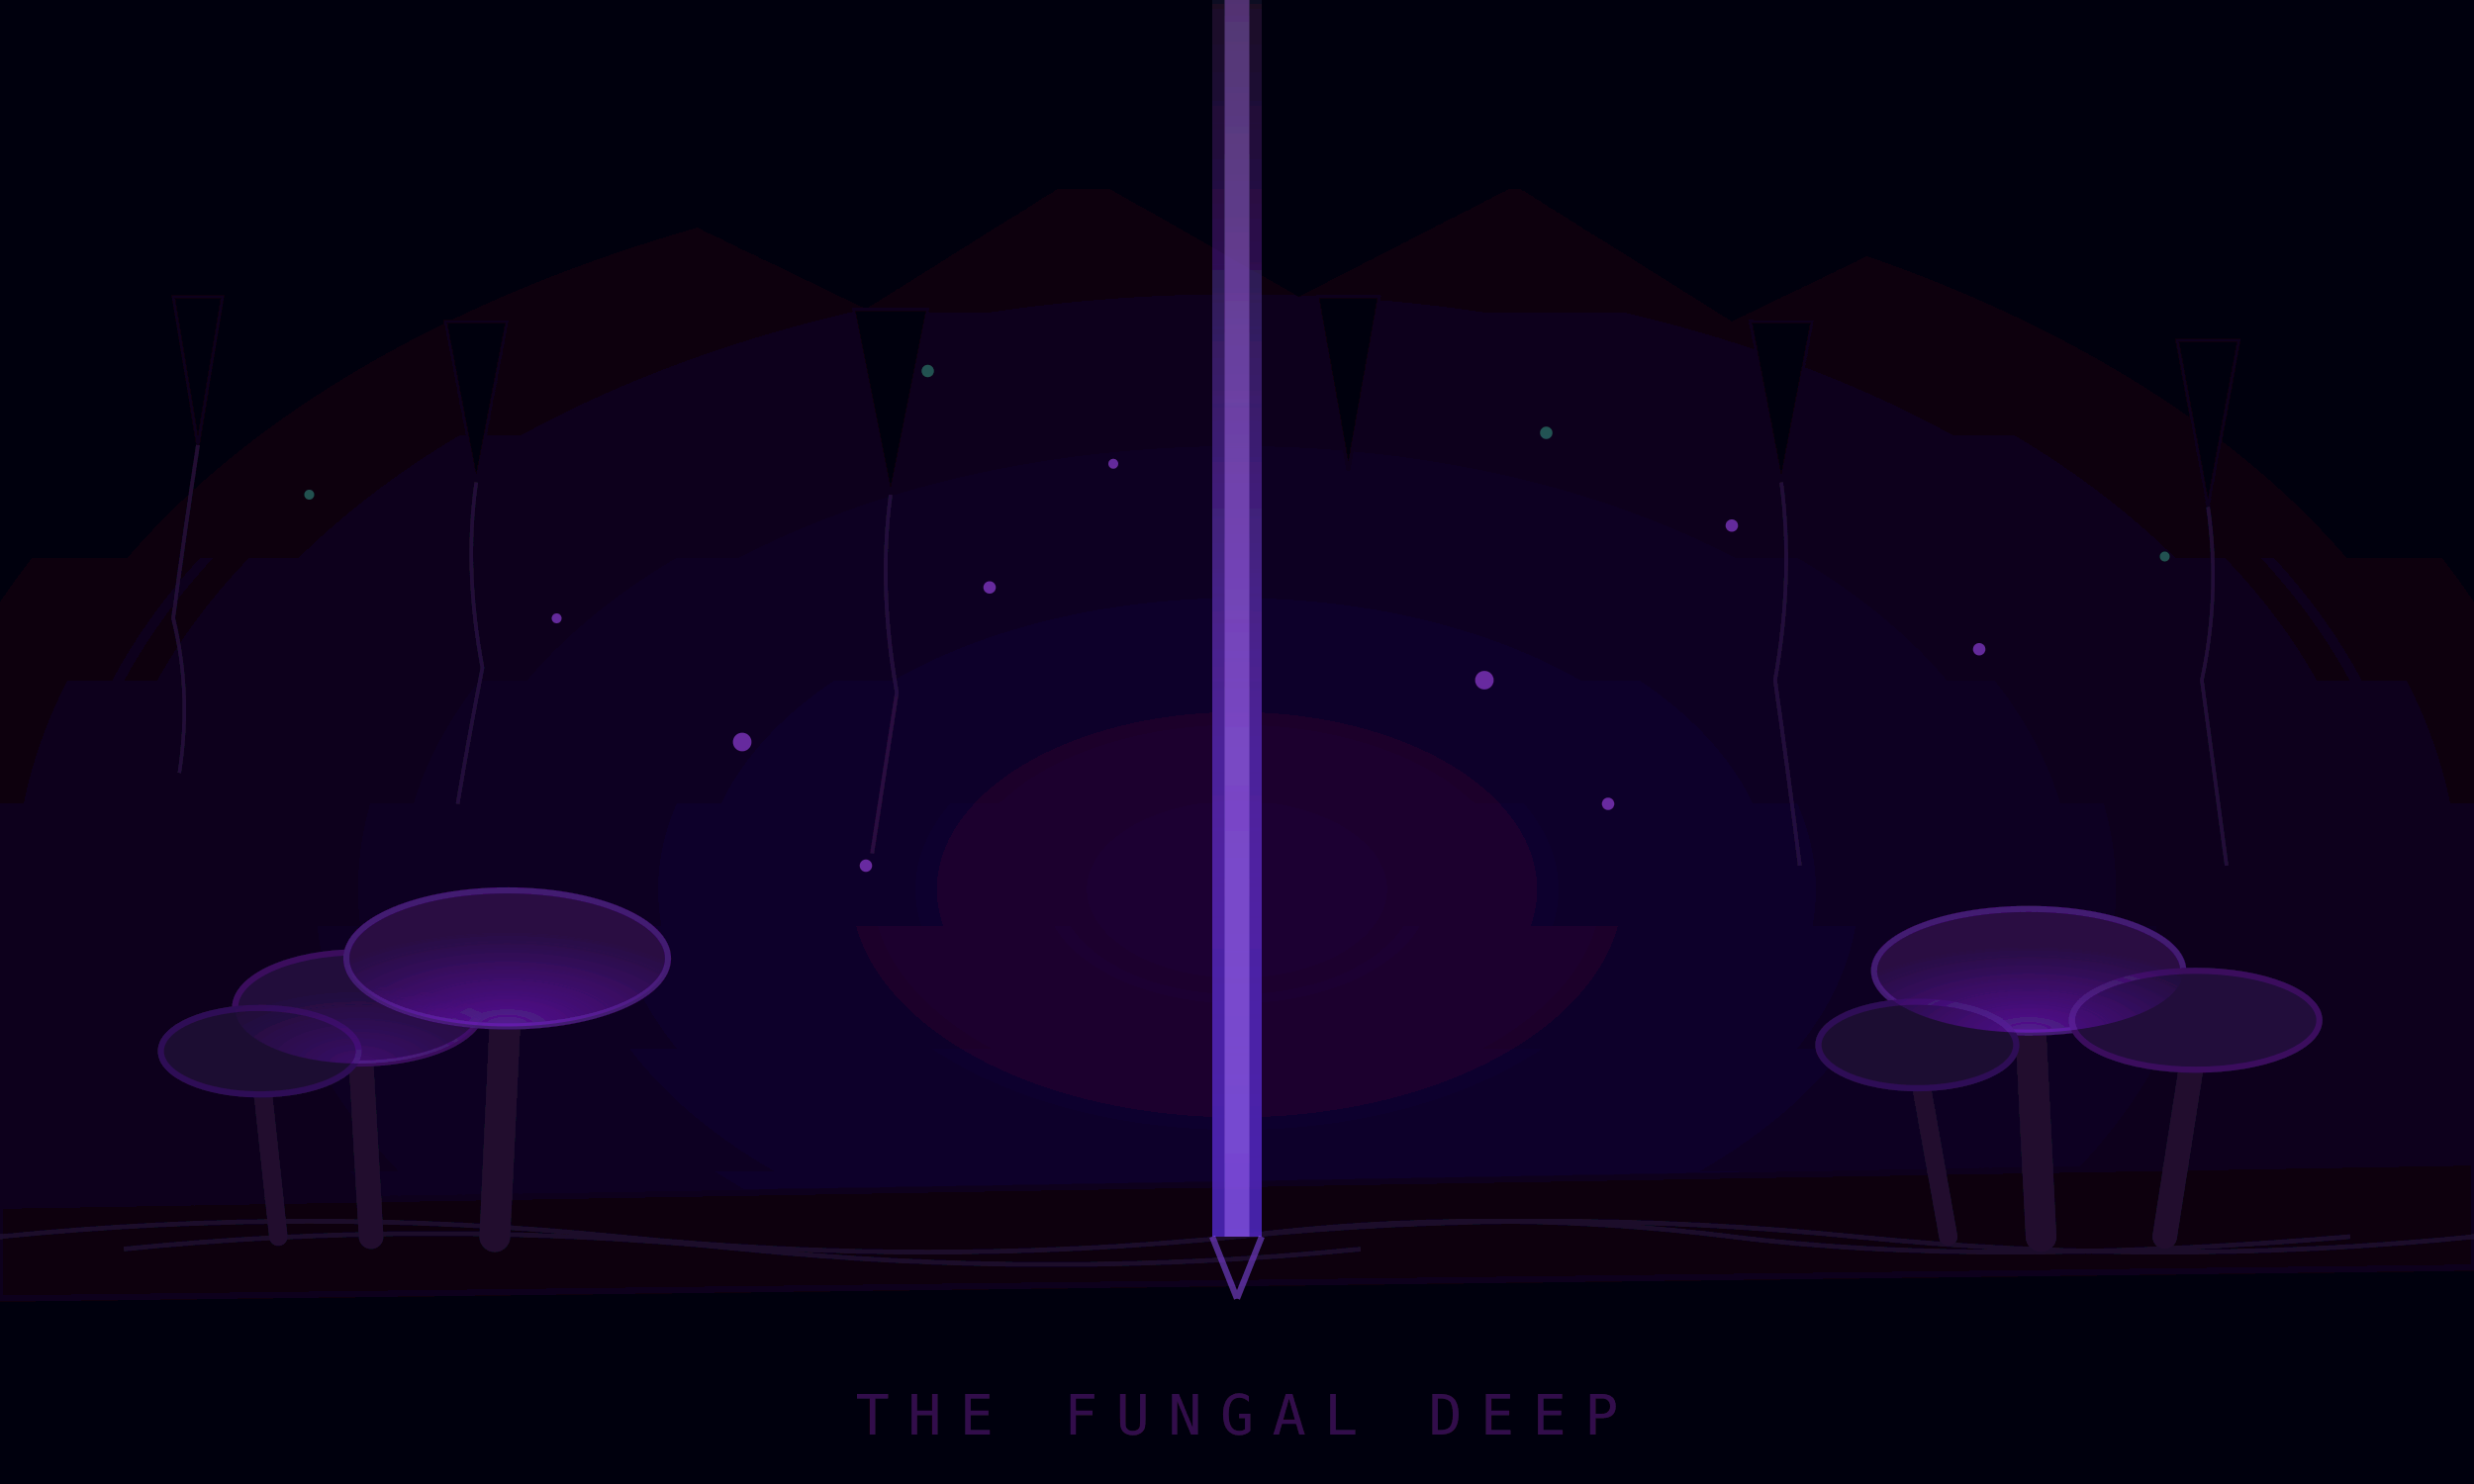
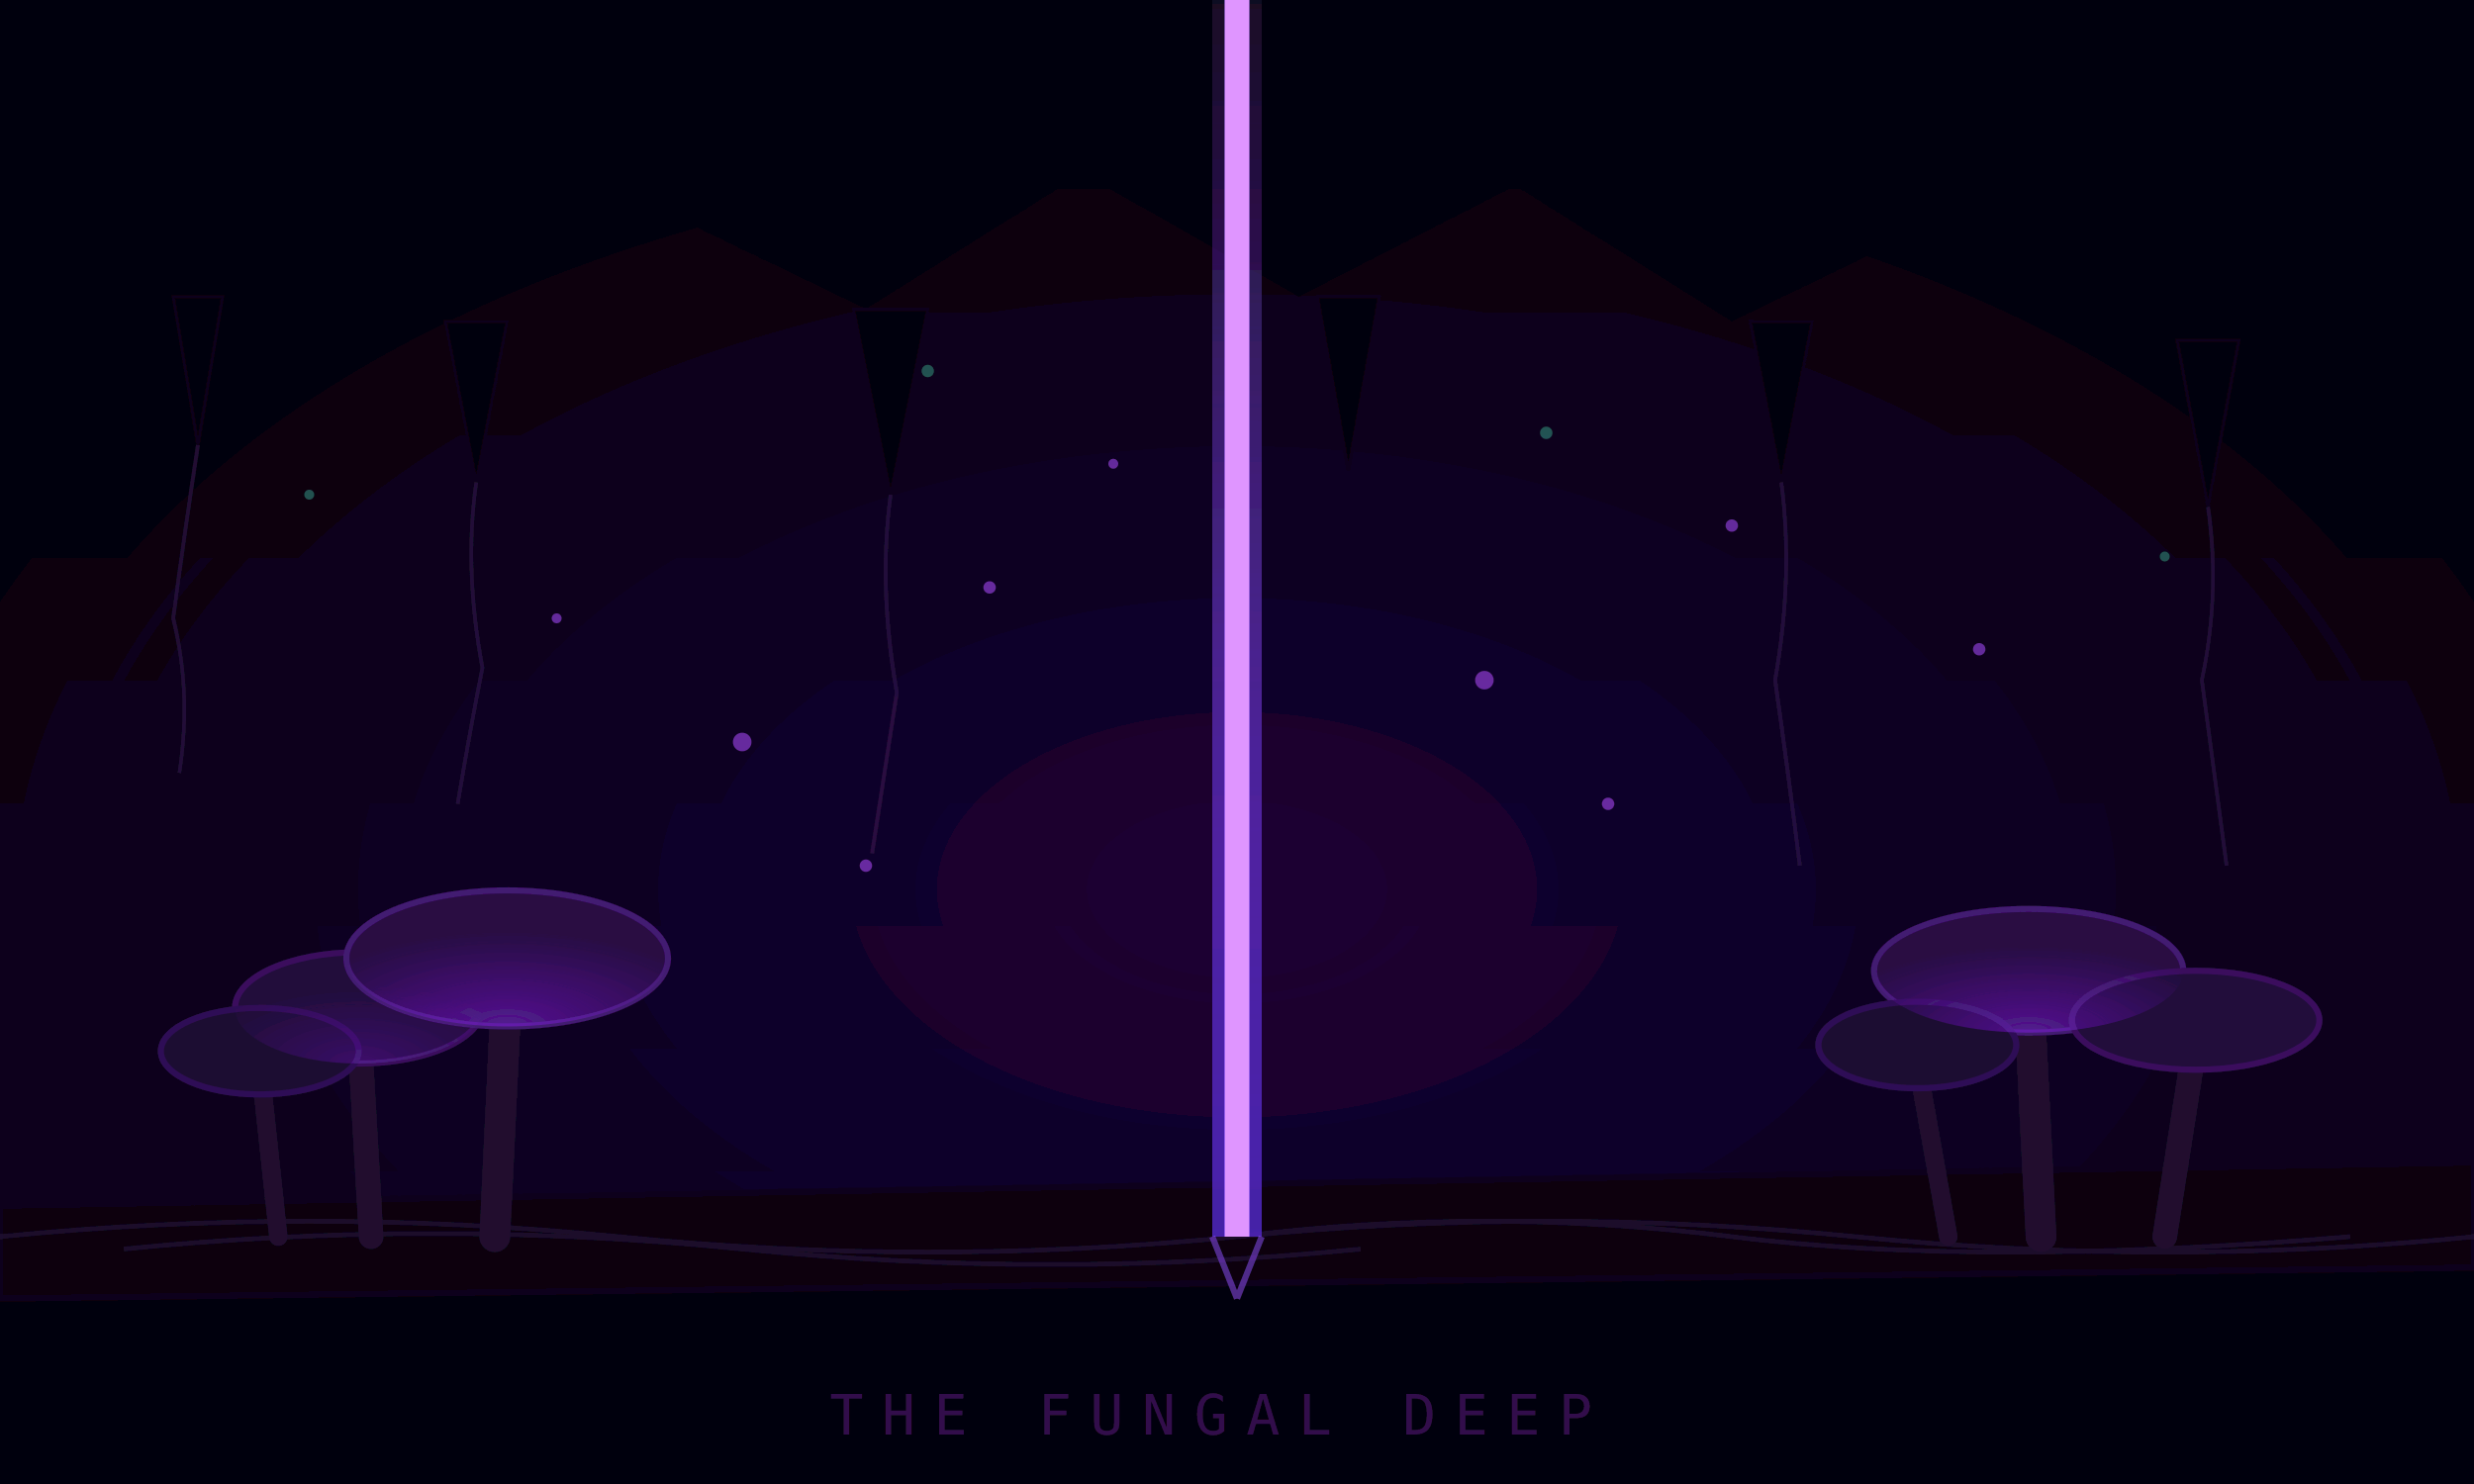
<svg xmlns="http://www.w3.org/2000/svg" viewBox="0 0 400 240" style="filter: brightness(1.4)">
  <rect width="400" height="240" fill="#030206" />
  <linearGradient id="deep-sky" x1="0" y1="0" x2="0" y2="1">
    <stop offset="0%" stop-color="#040208" />
    <stop offset="50%" stop-color="#06030e" />
    <stop offset="100%" stop-color="#080414" />
  </linearGradient>
  <rect width="400" height="240" fill="url(#deep-sky)" />
  <radialGradient id="spore-atm" cx="50%" cy="60%" r="55%">
-     <stop offset="0%" stop-color="#400880" stop-opacity="0.25" />
+     <stop offset="0%" stop-color="#400880" stop-opacity="0.25">
+       <animate attributeName="stop-opacity" values="0.25;0.45;0.25" dur="7s" repeatCount="indefinite" />
+     </stop>
    <stop offset="100%" stop-color="#400880" stop-opacity="0" />
  </radialGradient>
  <rect width="400" height="240" fill="url(#spore-atm)" />
  <polygon points="0,0 400,0 400,50 375,38 350,55 315,35 280,52 245,30 210,48 175,28 140,50 105,33 70,52 35,34 0,48" fill="#050208" />
  <g fill="#060309" stroke="#0a0412" stroke-width="0.5">
    <polygon points="28,48  36,48  32,72" />
    <polygon points="72,52  82,52  77,78" />
    <polygon points="138,50 150,50 144,80" />
    <polygon points="213,48 223,48 218,76" />
    <polygon points="283,52 293,52 288,78" />
    <polygon points="352,55 362,55 357,82" />
  </g>
  <g stroke="#301848" stroke-width="0.6" fill="none" opacity="0.5">
    <path d="M32,72 Q30,85 28,100 Q31,112 29,125" />
    <path d="M77,78 Q75,92 78,108 Q76,118 74,130" />
    <path d="M144,80 Q142,95 145,112 Q143,125 141,138" />
    <path d="M288,78 Q290,93 287,110 Q289,124 291,140" />
    <path d="M357,82 Q359,96 356,110 Q358,125 360,140" />
  </g>
  <polygon points="0,200 400,200 400,240 0,240" fill="#050208" />
  <polygon points="0,195 400,188 400,205 0,210" fill="#07030c" stroke="#0e0618" stroke-width="1" />
  <g stroke="#281240" stroke-width="0.8" fill="none" opacity="0.4">
    <path d="M0,200 Q50,195 100,200 Q150,205 200,200 Q250,195 300,200 Q350,205 400,200" />
    <path d="M20,202 Q70,197 120,202 Q170,207 220,202" />
    <path d="M200,200 Q240,195 280,200 Q320,205 380,200" />
  </g>
  <g>
    <line x1="60" y1="200" x2="58" y2="165" stroke="#1a0c28" stroke-width="4" stroke-linecap="round" />
    <line x1="80" y1="200" x2="82" y2="158" stroke="#1a0c28" stroke-width="5" stroke-linecap="round" />
    <line x1="45" y1="200" x2="42" y2="172" stroke="#1a0c28" stroke-width="3" stroke-linecap="round" />
    <ellipse cx="58" cy="163" rx="20" ry="9" fill="#1a0830" stroke="#301050" stroke-width="1" />
    <ellipse cx="82" cy="155" rx="26" ry="11" fill="#200a38" stroke="#381260" stroke-width="1" />
    <ellipse cx="42" cy="170" rx="16" ry="7" fill="#18082c" stroke="#280e48" stroke-width="1" />
    <radialGradient id="mush-l-glow" cx="50%" cy="100%" r="70%">
-       <stop offset="0%" stop-color="#8020e0" stop-opacity="0.4" />
+       <stop offset="0%" stop-color="#8020e0" stop-opacity="0.4">
+         <animate attributeName="stop-opacity" values="0.4;0.8;0.4" dur="4s" repeatCount="indefinite" />
+       </stop>
      <stop offset="100%" stop-color="#8020e0" stop-opacity="0" />
    </radialGradient>
    <ellipse cx="82" cy="155" rx="26" ry="11" fill="url(#mush-l-glow)" />
    <ellipse cx="58" cy="163" rx="20" ry="9" fill="url(#mush-l-glow)" opacity="0.6" />
  </g>
  <g>
    <line x1="330" y1="200" x2="328" y2="160" stroke="#1a0c28" stroke-width="5" stroke-linecap="round" />
    <line x1="350" y1="200" x2="355" y2="168" stroke="#1a0c28" stroke-width="4" stroke-linecap="round" />
    <line x1="315" y1="200" x2="310" y2="172" stroke="#1a0c28" stroke-width="3" stroke-linecap="round" />
    <ellipse cx="328" cy="157" rx="25" ry="10" fill="#200a38" stroke="#381260" stroke-width="1" />
    <ellipse cx="355" cy="165" rx="20" ry="8" fill="#1a0830" stroke="#301050" stroke-width="1" />
    <ellipse cx="310" cy="169" rx="16" ry="7" fill="#18082c" stroke="#280e48" stroke-width="1" />
-     <ellipse cx="328" cy="157" rx="25" ry="10" fill="url(#mush-l-glow)" />
+     <radialGradient id="mush-r-glow" cx="50%" cy="100%" r="70%">
+       <stop offset="0%" stop-color="#8020e0" stop-opacity="0.4">
+         <animate attributeName="stop-opacity" values="0.4;0.8;0.4" dur="4s" begin="2s" repeatCount="indefinite" />
+       </stop>
+       <stop offset="100%" stop-color="#8020e0" stop-opacity="0" />
+     </radialGradient>
+     <ellipse cx="328" cy="157" rx="25" ry="10" fill="url(#mush-r-glow)" />
  </g>
  <linearGradient id="ley-down" x1="0" y1="0" x2="0" y2="1">
-     <stop offset="0%" stop-color="#8040e0" stop-opacity="0.1" />
-     <stop offset="60%" stop-color="#6030c0" stop-opacity="0.6" />
-     <stop offset="100%" stop-color="#4020a0" stop-opacity="0.9" />
+     <stop offset="0%" stop-color="#8040e0" stop-opacity="0.1">
+       <animate attributeName="stop-opacity" values="0.1;0.25;0.1" dur="6s" repeatCount="indefinite" />
+     </stop>
+     <stop offset="60%" stop-color="#6030c0" stop-opacity="0.6">
+       <animate attributeName="stop-opacity" values="0.6;1;0.6" dur="6s" repeatCount="indefinite" />
+     </stop>
+     <stop offset="100%" stop-color="#4020a0" stop-opacity="0.9">
+       <animate attributeName="stop-opacity" values="0.9;0.5;0.9" dur="6s" repeatCount="indefinite" />
+     </stop>
  </linearGradient>
  <rect x="196" y="0" width="8" height="200" fill="url(#ley-down)" />
-   <rect x="198" y="0" width="4" height="200" fill="#c080ff" opacity="0.3" />
+   <rect x="198" y="0" width="4" height="200" fill="#c080ff">
+     <animate attributeName="opacity" values="0.3;0.6;0.1;0.4;0.3" dur="6s" repeatCount="indefinite" />
+   </rect>
  <g stroke="#8040e0" stroke-width="1" fill="none" opacity="0.5">
    <path d="M196,200 Q198,205 200,210" />
    <path d="M204,200 Q202,205 200,210" />
  </g>
-   <g fill="#a040f0" opacity="0.5">
-     <circle cx="120" cy="120" r="1.5" />
-     <circle cx="160" cy="95" r="1" />
-     <circle cx="240" cy="110" r="1.5" />
-     <circle cx="280" cy="85" r="1" />
-     <circle cx="140" cy="140" r="1" />
-     <circle cx="260" cy="130" r="1" />
-     <circle cx="180" cy="75" r="0.8" />
-     <circle cx="320" cy="105" r="1" />
-     <circle cx="90" cy="100" r="0.8" />
+   <g fill="#a040f0">
+     <circle cx="120" cy="120" r="1.5" opacity="0.5">
+       <animateTransform attributeName="transform" type="translate" values="0 0; -2 -40; -2 -80" dur="12s" repeatCount="indefinite" />
+       <animate attributeName="opacity" values="0.5;0.5;0" dur="12s" repeatCount="indefinite" />
+     </circle>
+     <circle cx="160" cy="95" r="1" opacity="0.5">
+       <animateTransform attributeName="transform" type="translate" values="0 0; 3 -30; 3 -60" dur="10s" begin="2s" repeatCount="indefinite" />
+       <animate attributeName="opacity" values="0.5;0.5;0" dur="10s" begin="2s" repeatCount="indefinite" />
+     </circle>
+     <circle cx="240" cy="110" r="1.5" opacity="0.5">
+       <animateTransform attributeName="transform" type="translate" values="0 0; -2 -35; -2 -70" dur="11s" begin="1s" repeatCount="indefinite" />
+       <animate attributeName="opacity" values="0.5;0.5;0" dur="11s" begin="1s" repeatCount="indefinite" />
+     </circle>
+     <circle cx="280" cy="85" r="1" opacity="0.5">
+       <animateTransform attributeName="transform" type="translate" values="0 0; 2 -25; 2 -50" dur="9s" begin="3s" repeatCount="indefinite" />
+       <animate attributeName="opacity" values="0.5;0.5;0" dur="9s" begin="3s" repeatCount="indefinite" />
+     </circle>
+     <circle cx="140" cy="140" r="1" opacity="0.5">
+       <animateTransform attributeName="transform" type="translate" values="0 0; -3 -45; -3 -90" dur="14s" begin="4s" repeatCount="indefinite" />
+       <animate attributeName="opacity" values="0.5;0.5;0" dur="14s" begin="4s" repeatCount="indefinite" />
+     </circle>
+     <circle cx="260" cy="130" r="1" opacity="0.5">
+       <animateTransform attributeName="transform" type="translate" values="0 0; 3 -40; 3 -80" dur="13s" begin="5s" repeatCount="indefinite" />
+       <animate attributeName="opacity" values="0.5;0.5;0" dur="13s" begin="5s" repeatCount="indefinite" />
+     </circle>
+     <circle cx="180" cy="75" r="0.8" opacity="0.5">
+       <animateTransform attributeName="transform" type="translate" values="0 0; -1 -20; -1 -40" dur="8s" begin="6s" repeatCount="indefinite" />
+       <animate attributeName="opacity" values="0.5;0.5;0" dur="8s" begin="6s" repeatCount="indefinite" />
+     </circle>
+     <circle cx="320" cy="105" r="1" opacity="0.5">
+       <animateTransform attributeName="transform" type="translate" values="0 0; 2 -30; 2 -60" dur="10s" begin="7s" repeatCount="indefinite" />
+       <animate attributeName="opacity" values="0.5;0.5;0" dur="10s" begin="7s" repeatCount="indefinite" />
+     </circle>
+     <circle cx="90" cy="100" r="0.8" opacity="0.5">
+       <animateTransform attributeName="transform" type="translate" values="0 0; -2 -25; -2 -50" dur="11s" begin="8s" repeatCount="indefinite" />
+       <animate attributeName="opacity" values="0.5;0.5;0" dur="11s" begin="8s" repeatCount="indefinite" />
+     </circle>
  </g>
-   <g fill="#40c0a0" opacity="0.35">
-     <circle cx="150" cy="60" r="1" />
-     <circle cx="250" cy="70" r="1" />
-     <circle cx="350" cy="90" r="0.8" />
-     <circle cx="50" cy="80" r="0.8" />
+   <g fill="#40c0a0">
+     <circle cx="150" cy="60" r="1" opacity="0.35">
+       <animateTransform attributeName="transform" type="translate" values="0 0; 2 -20; 2 -40" dur="9s" begin="9s" repeatCount="indefinite" />
+       <animate attributeName="opacity" values="0.35;0.35;0" dur="9s" begin="9s" repeatCount="indefinite" />
+     </circle>
+     <circle cx="250" cy="70" r="1" opacity="0.35">
+       <animateTransform attributeName="transform" type="translate" values="0 0; -2 -18; -2 -36" dur="8s" begin="10s" repeatCount="indefinite" />
+       <animate attributeName="opacity" values="0.35;0.35;0" dur="8s" begin="10s" repeatCount="indefinite" />
+     </circle>
+     <circle cx="350" cy="90" r="0.8" opacity="0.35">
+       <animateTransform attributeName="transform" type="translate" values="0 0; 3 -22; 3 -44" dur="10s" begin="11s" repeatCount="indefinite" />
+       <animate attributeName="opacity" values="0.35;0.35;0" dur="10s" begin="11s" repeatCount="indefinite" />
+     </circle>
+     <circle cx="50" cy="80" r="0.8" opacity="0.35">
+       <animateTransform attributeName="transform" type="translate" values="0 0; -2 -15; -2 -30" dur="7s" begin="12s" repeatCount="indefinite" />
+       <animate attributeName="opacity" values="0.35;0.35;0" dur="7s" begin="12s" repeatCount="indefinite" />
+     </circle>
  </g>
-   <text x="200" y="232" font-family="monospace" font-size="9" fill="#2a1040" text-anchor="middle" letter-spacing="3">THE FUNGAL DEEP</text>
+   <text x="200" y="232" font-family="monospace" font-size="9" fill="#2a1040" text-anchor="middle" letter-spacing="3">THE FUNGAL DEEP
+     <animate attributeName="opacity" values="0.7;1;0.7" dur="8s" repeatCount="indefinite" />
+   </text>
</svg>
